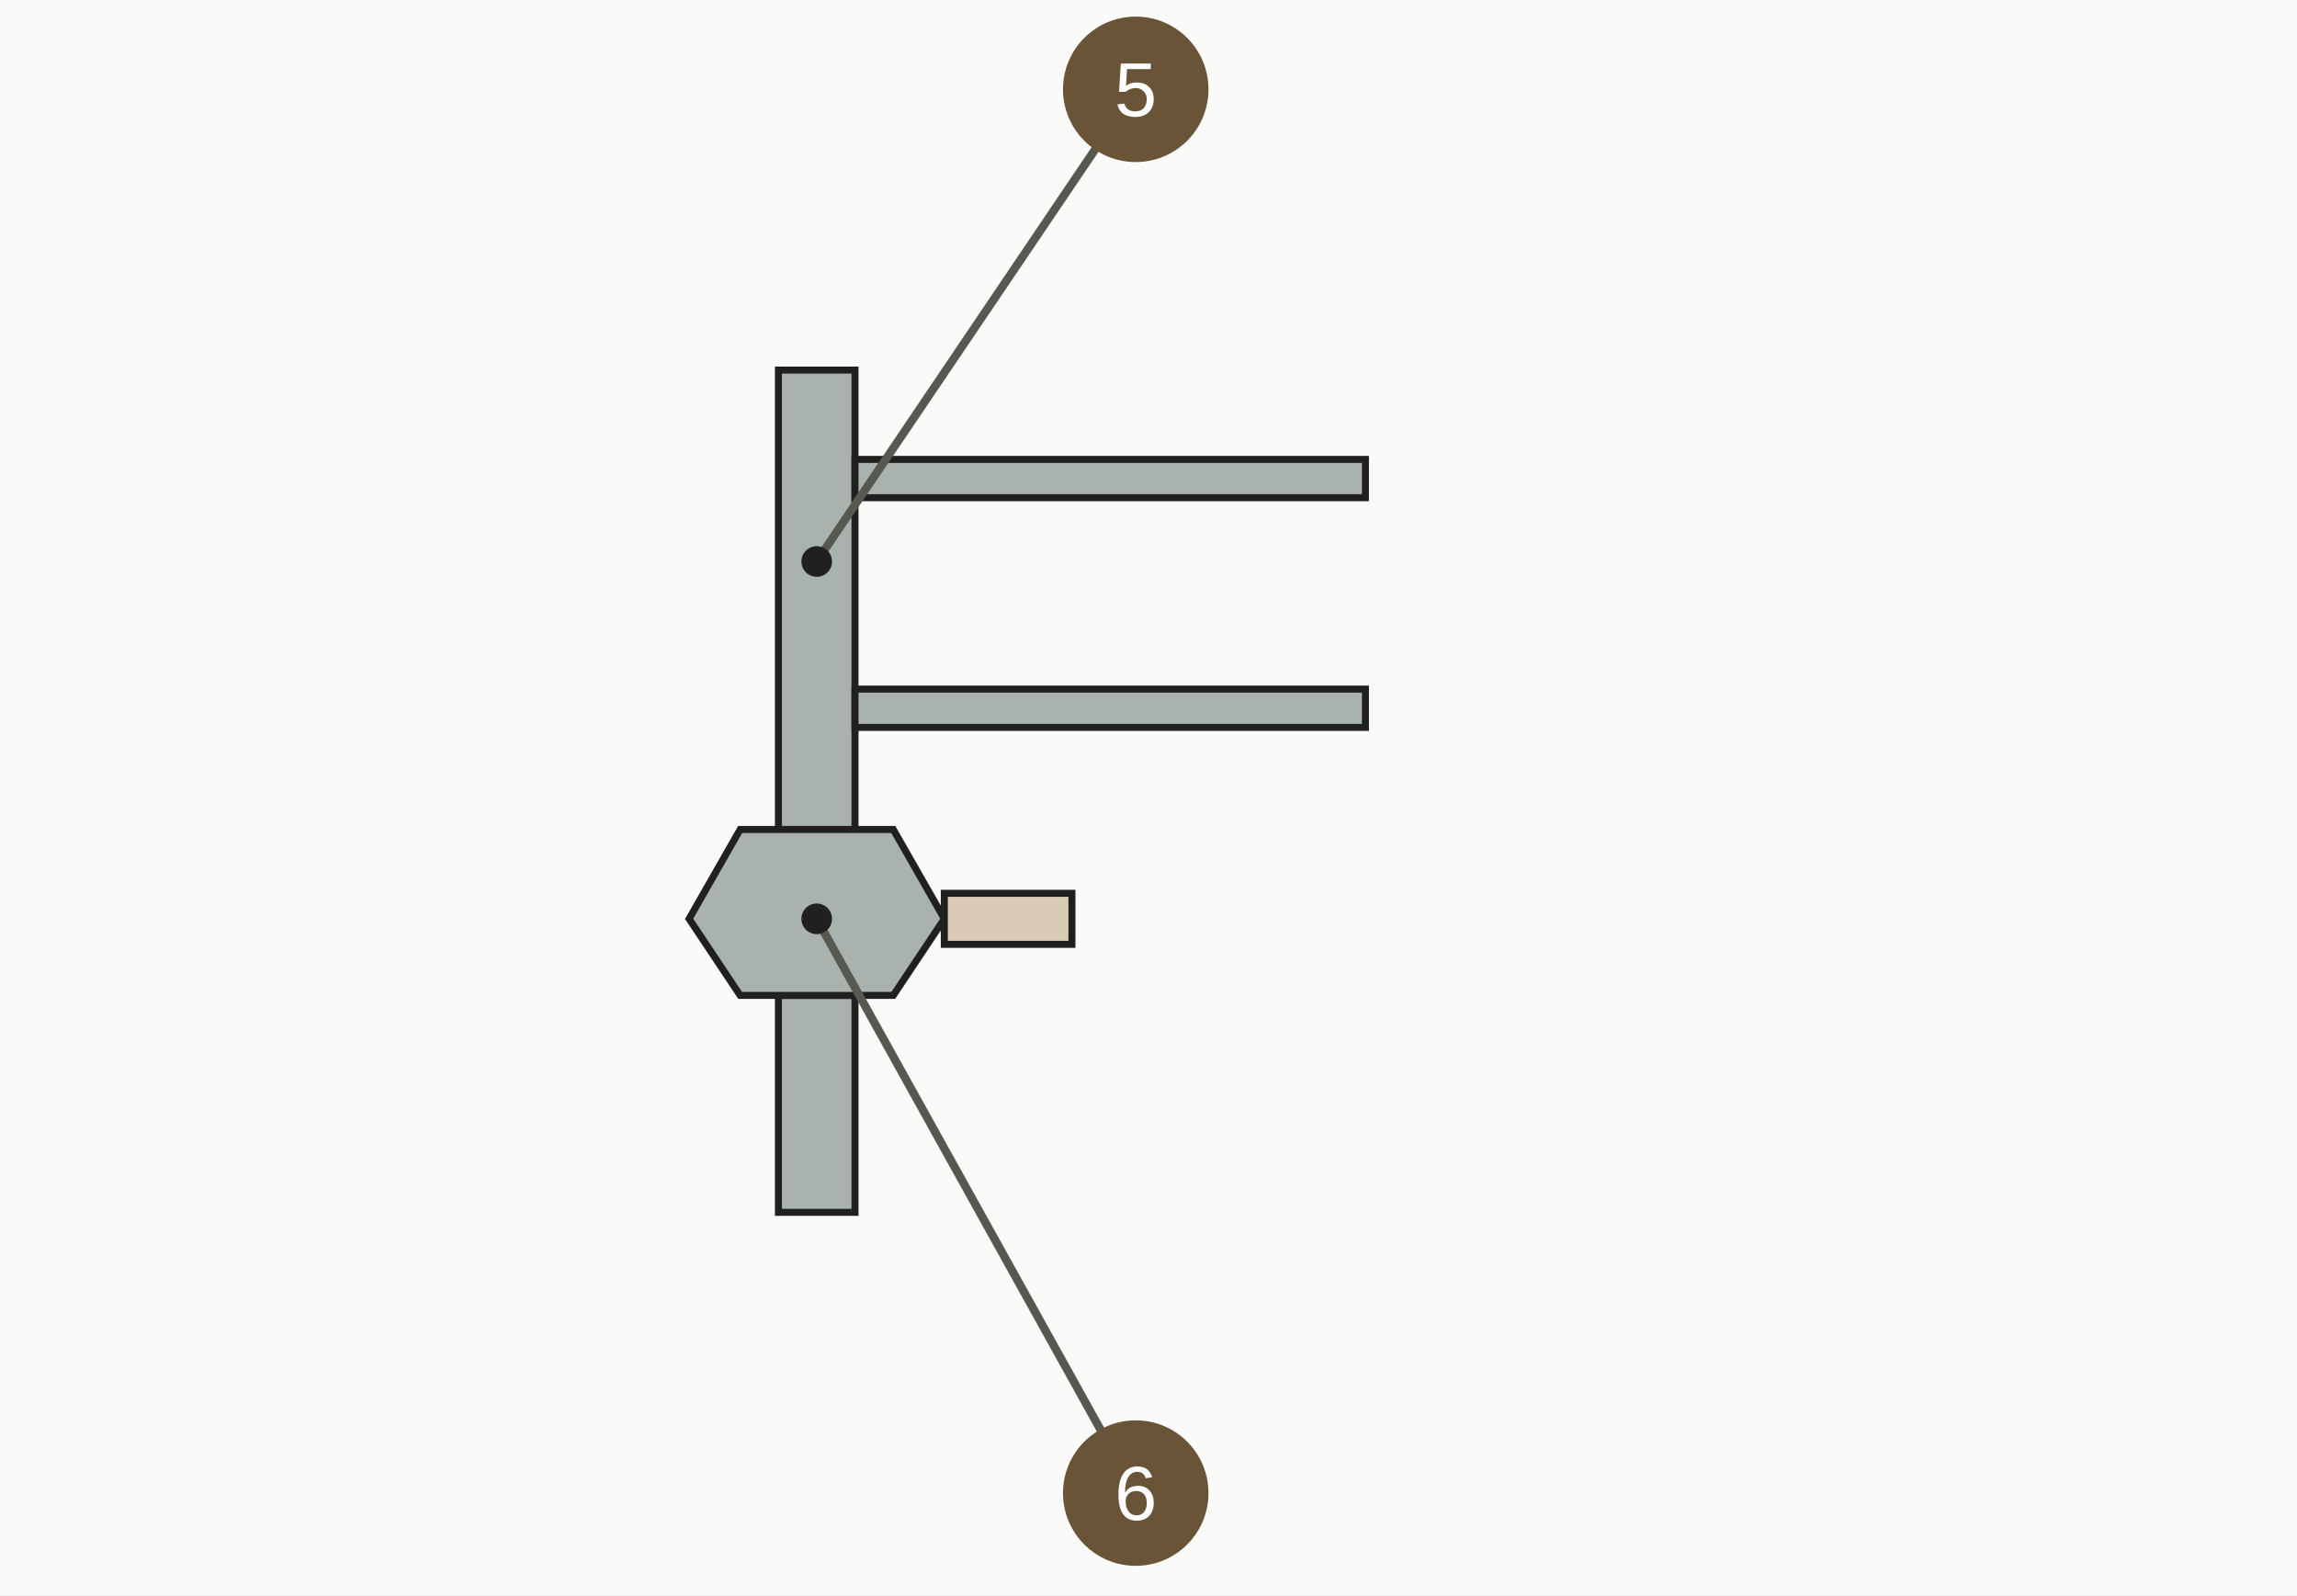
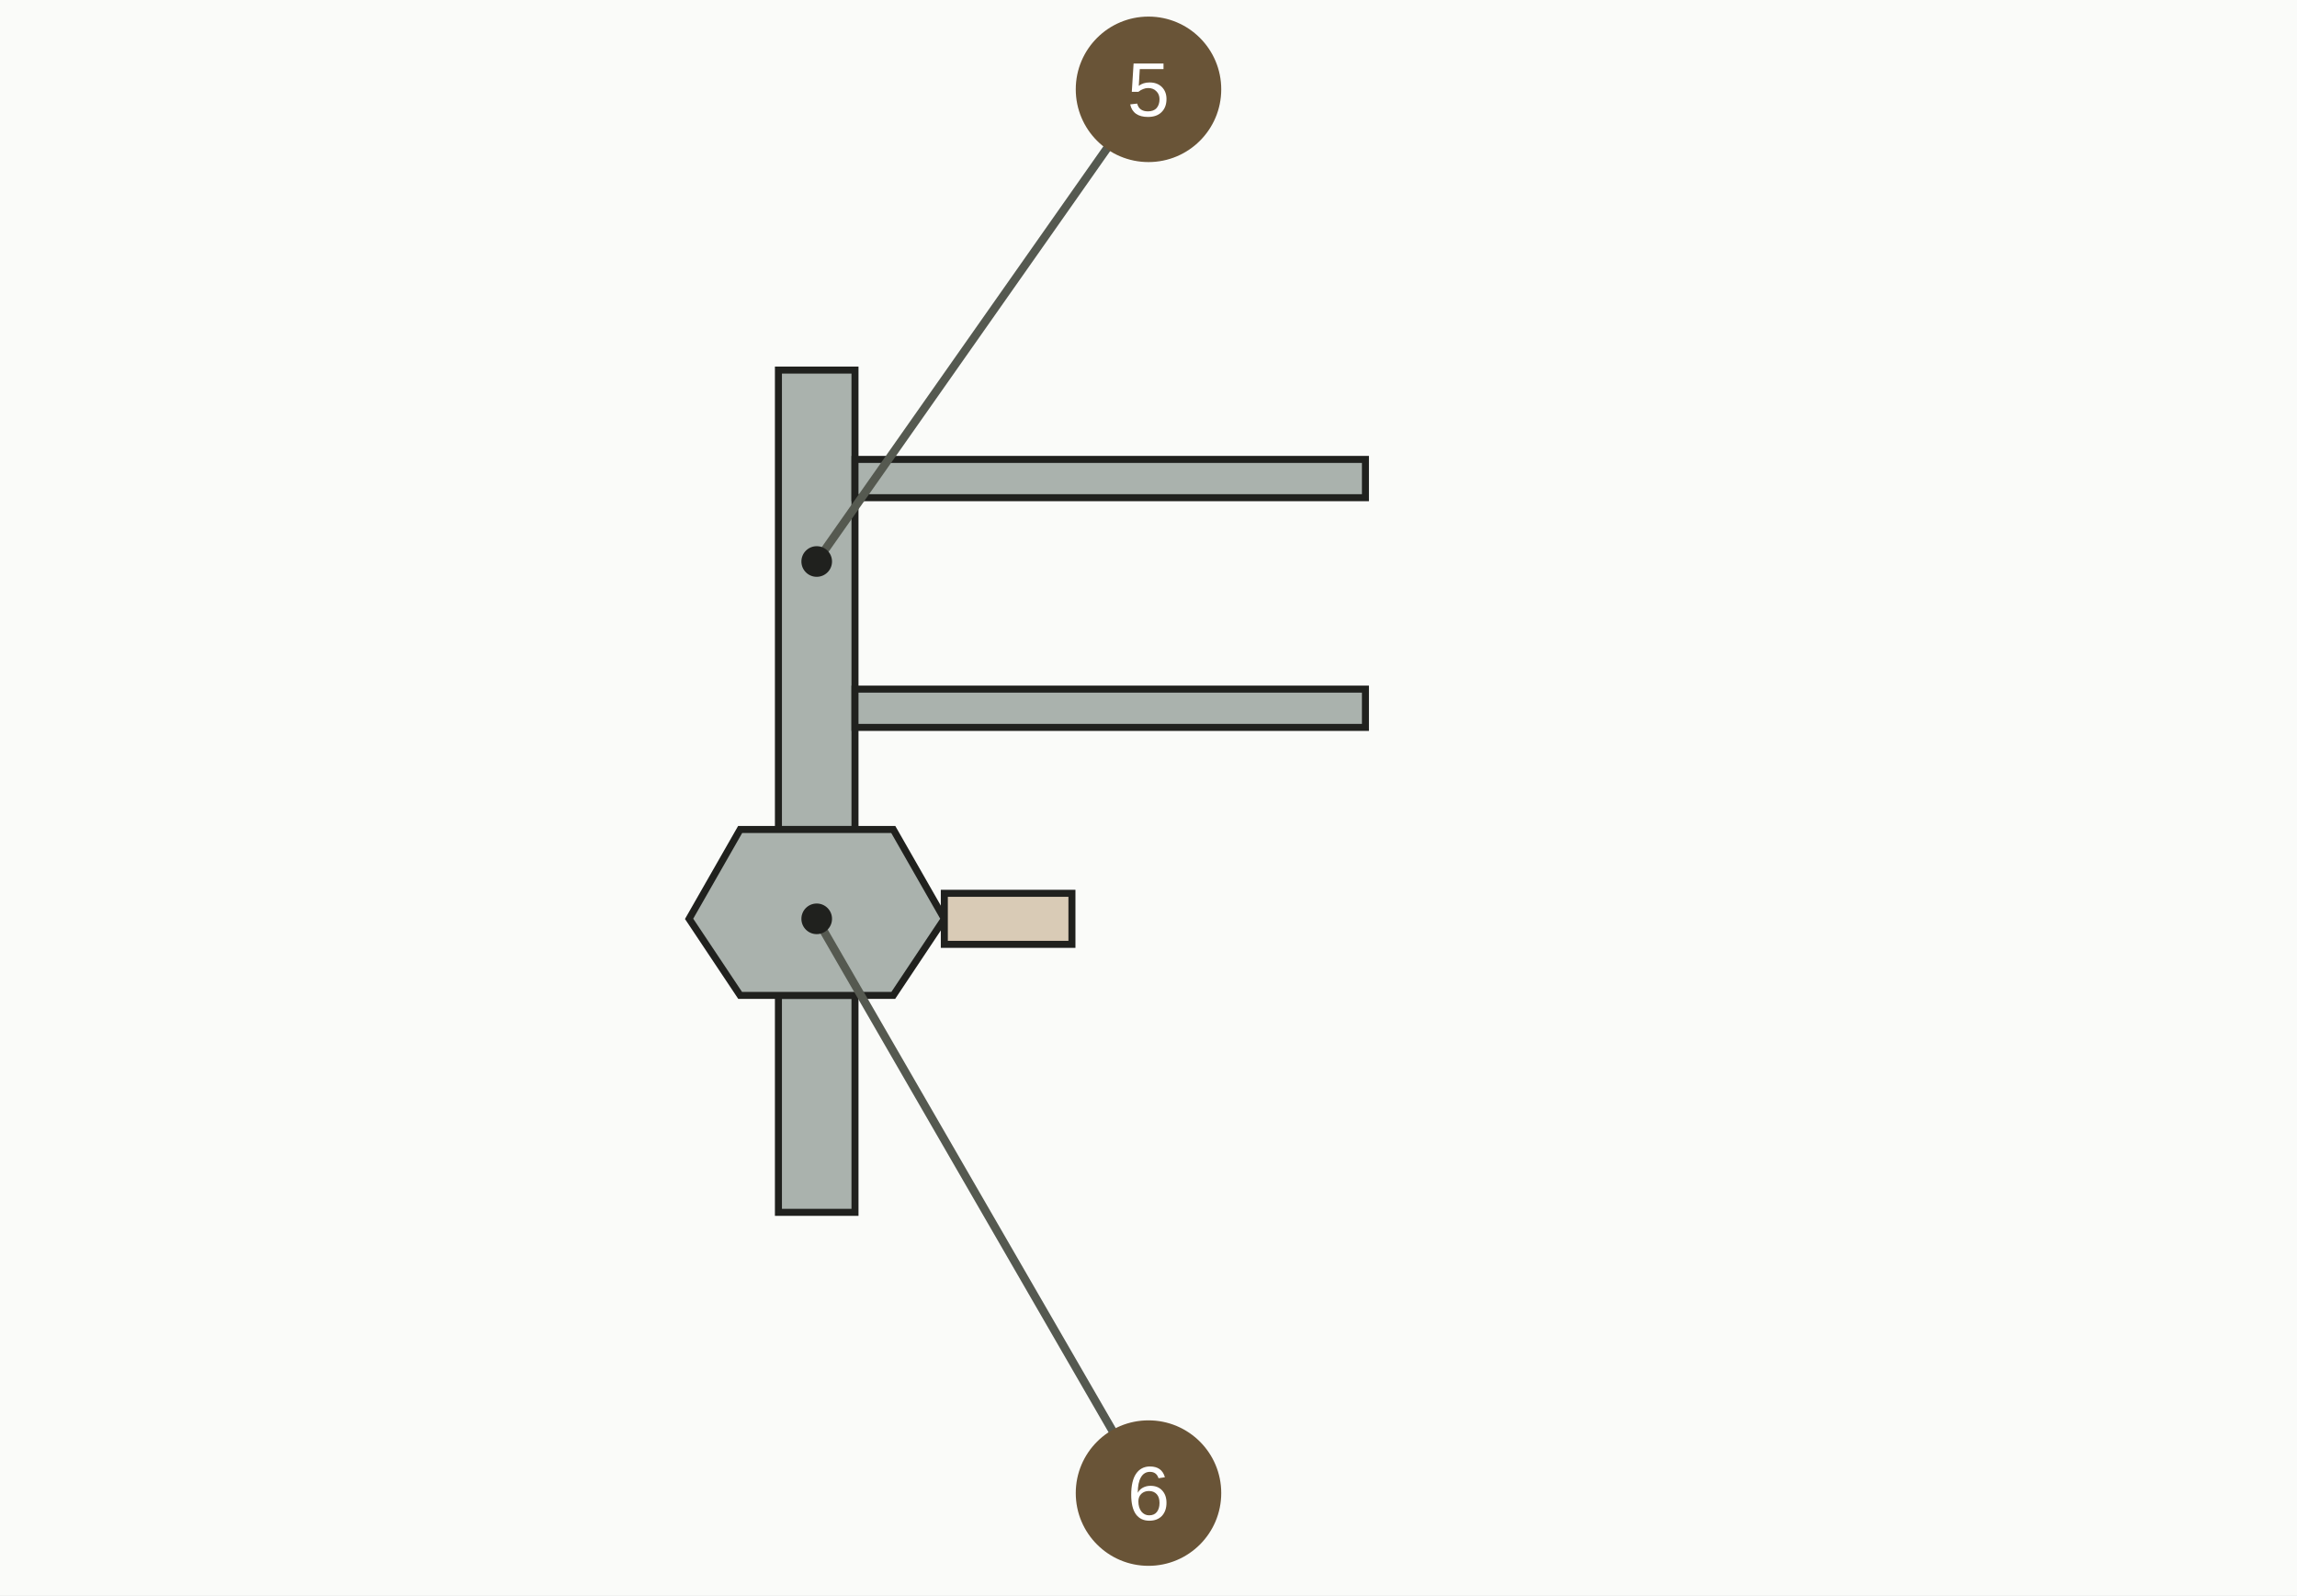
<svg xmlns="http://www.w3.org/2000/svg" viewBox="0 0 180 125" role="img">
  <defs>
    <pattern id="installationer-1-mur" width="9" height="5" patternUnits="userSpaceOnUse">
      <rect width="9" height="5" fill="#e6e9e2" />
      <path d="M0 0H9 M0 2.5H9 M2 0V2.5 M7 2.5V5" stroke="#a1a79d" stroke-width=".22" fill="none" />
    </pattern>
    <pattern id="installationer-1-uld" width="5" height="6" patternUnits="userSpaceOnUse">
      <rect width="5" height="6" fill="#ece3cc" />
      <path d="M0 6L2.5 0L5 6" stroke="#a89a76" stroke-width=".25" fill="none" />
    </pattern>
    <pattern id="installationer-1-tilfoejet" width="4" height="4" patternUnits="userSpaceOnUse">
      <rect width="4" height="4" fill="#eddcba" />
      <path d="M0 4L4 0" stroke="#806747" stroke-width=".28" />
    </pattern>
  </defs>
  <rect width="180" height="125" fill="#fafbf9" />
  <path d="M61.000,29.000 L61.000,65.000 L67.000,65.000 L67.000,29.000Z" fill="#aab2ad" fill-rule="evenodd" stroke="#20211e" stroke-width=".55" />
  <path d="M61.000,78.000 L61.000,95.000 L67.000,95.000 L67.000,78.000Z" fill="#aab2ad" fill-rule="evenodd" stroke="#20211e" stroke-width=".55" />
  <path d="M70.000,78.000 L74.000,72.000 L70.000,65.000 L58.000,65.000 L54.000,72.000 L58.000,78.000Z" fill="#aab2ad" fill-rule="evenodd" stroke="#20211e" stroke-width=".55" />
  <path d="M74.000,70.000 L74.000,74.000 L84.000,74.000 L84.000,70.000Z" fill="#d9cbb6" fill-rule="evenodd" stroke="#20211e" stroke-width=".55" />
  <path d="M67.000,36.000 L67.000,39.000 L107.000,39.000 L107.000,36.000Z" fill="#aab2ad" fill-rule="evenodd" stroke="#20211e" stroke-width=".55" />
  <path d="M67.000,54.000 L67.000,57.000 L107.000,57.000 L107.000,54.000Z" fill="#aab2ad" fill-rule="evenodd" stroke="#20211e" stroke-width=".55" />
  <g>
-     <path d="M89.0 7 L64 44" fill="none" stroke="#555950" stroke-width=".65" />
+     <path d="M90.0 7 L64 44" fill="none" stroke="#555950" stroke-width=".65" />
    <circle cx="64" cy="44" r="1.2" fill="#20211e" />
-     <circle cx="89.0" cy="7" r="5.7" fill="#695437" />
-     <text x="89.0" y="9.1" text-anchor="middle" fill="white" font-size="6" font-family="Arial,sans-serif">5</text>
+     <circle cx="90.0" cy="7" r="5.7" fill="#695437" />
+     <text x="90.0" y="9.1" text-anchor="middle" fill="white" font-size="6" font-family="Arial,sans-serif">5</text>
  </g>
  <g>
-     <path d="M89.0 117 L64 72" fill="none" stroke="#555950" stroke-width=".65" />
+     <path d="M90.0 117 L64 72" fill="none" stroke="#555950" stroke-width=".65" />
    <circle cx="64" cy="72" r="1.2" fill="#20211e" />
-     <circle cx="89.0" cy="117" r="5.7" fill="#695437" />
-     <text x="89.0" y="119.1" text-anchor="middle" fill="white" font-size="6" font-family="Arial,sans-serif">6</text>
+     <circle cx="90.0" cy="117" r="5.7" fill="#695437" />
+     <text x="90.0" y="119.1" text-anchor="middle" fill="white" font-size="6" font-family="Arial,sans-serif">6</text>
  </g>
</svg>
